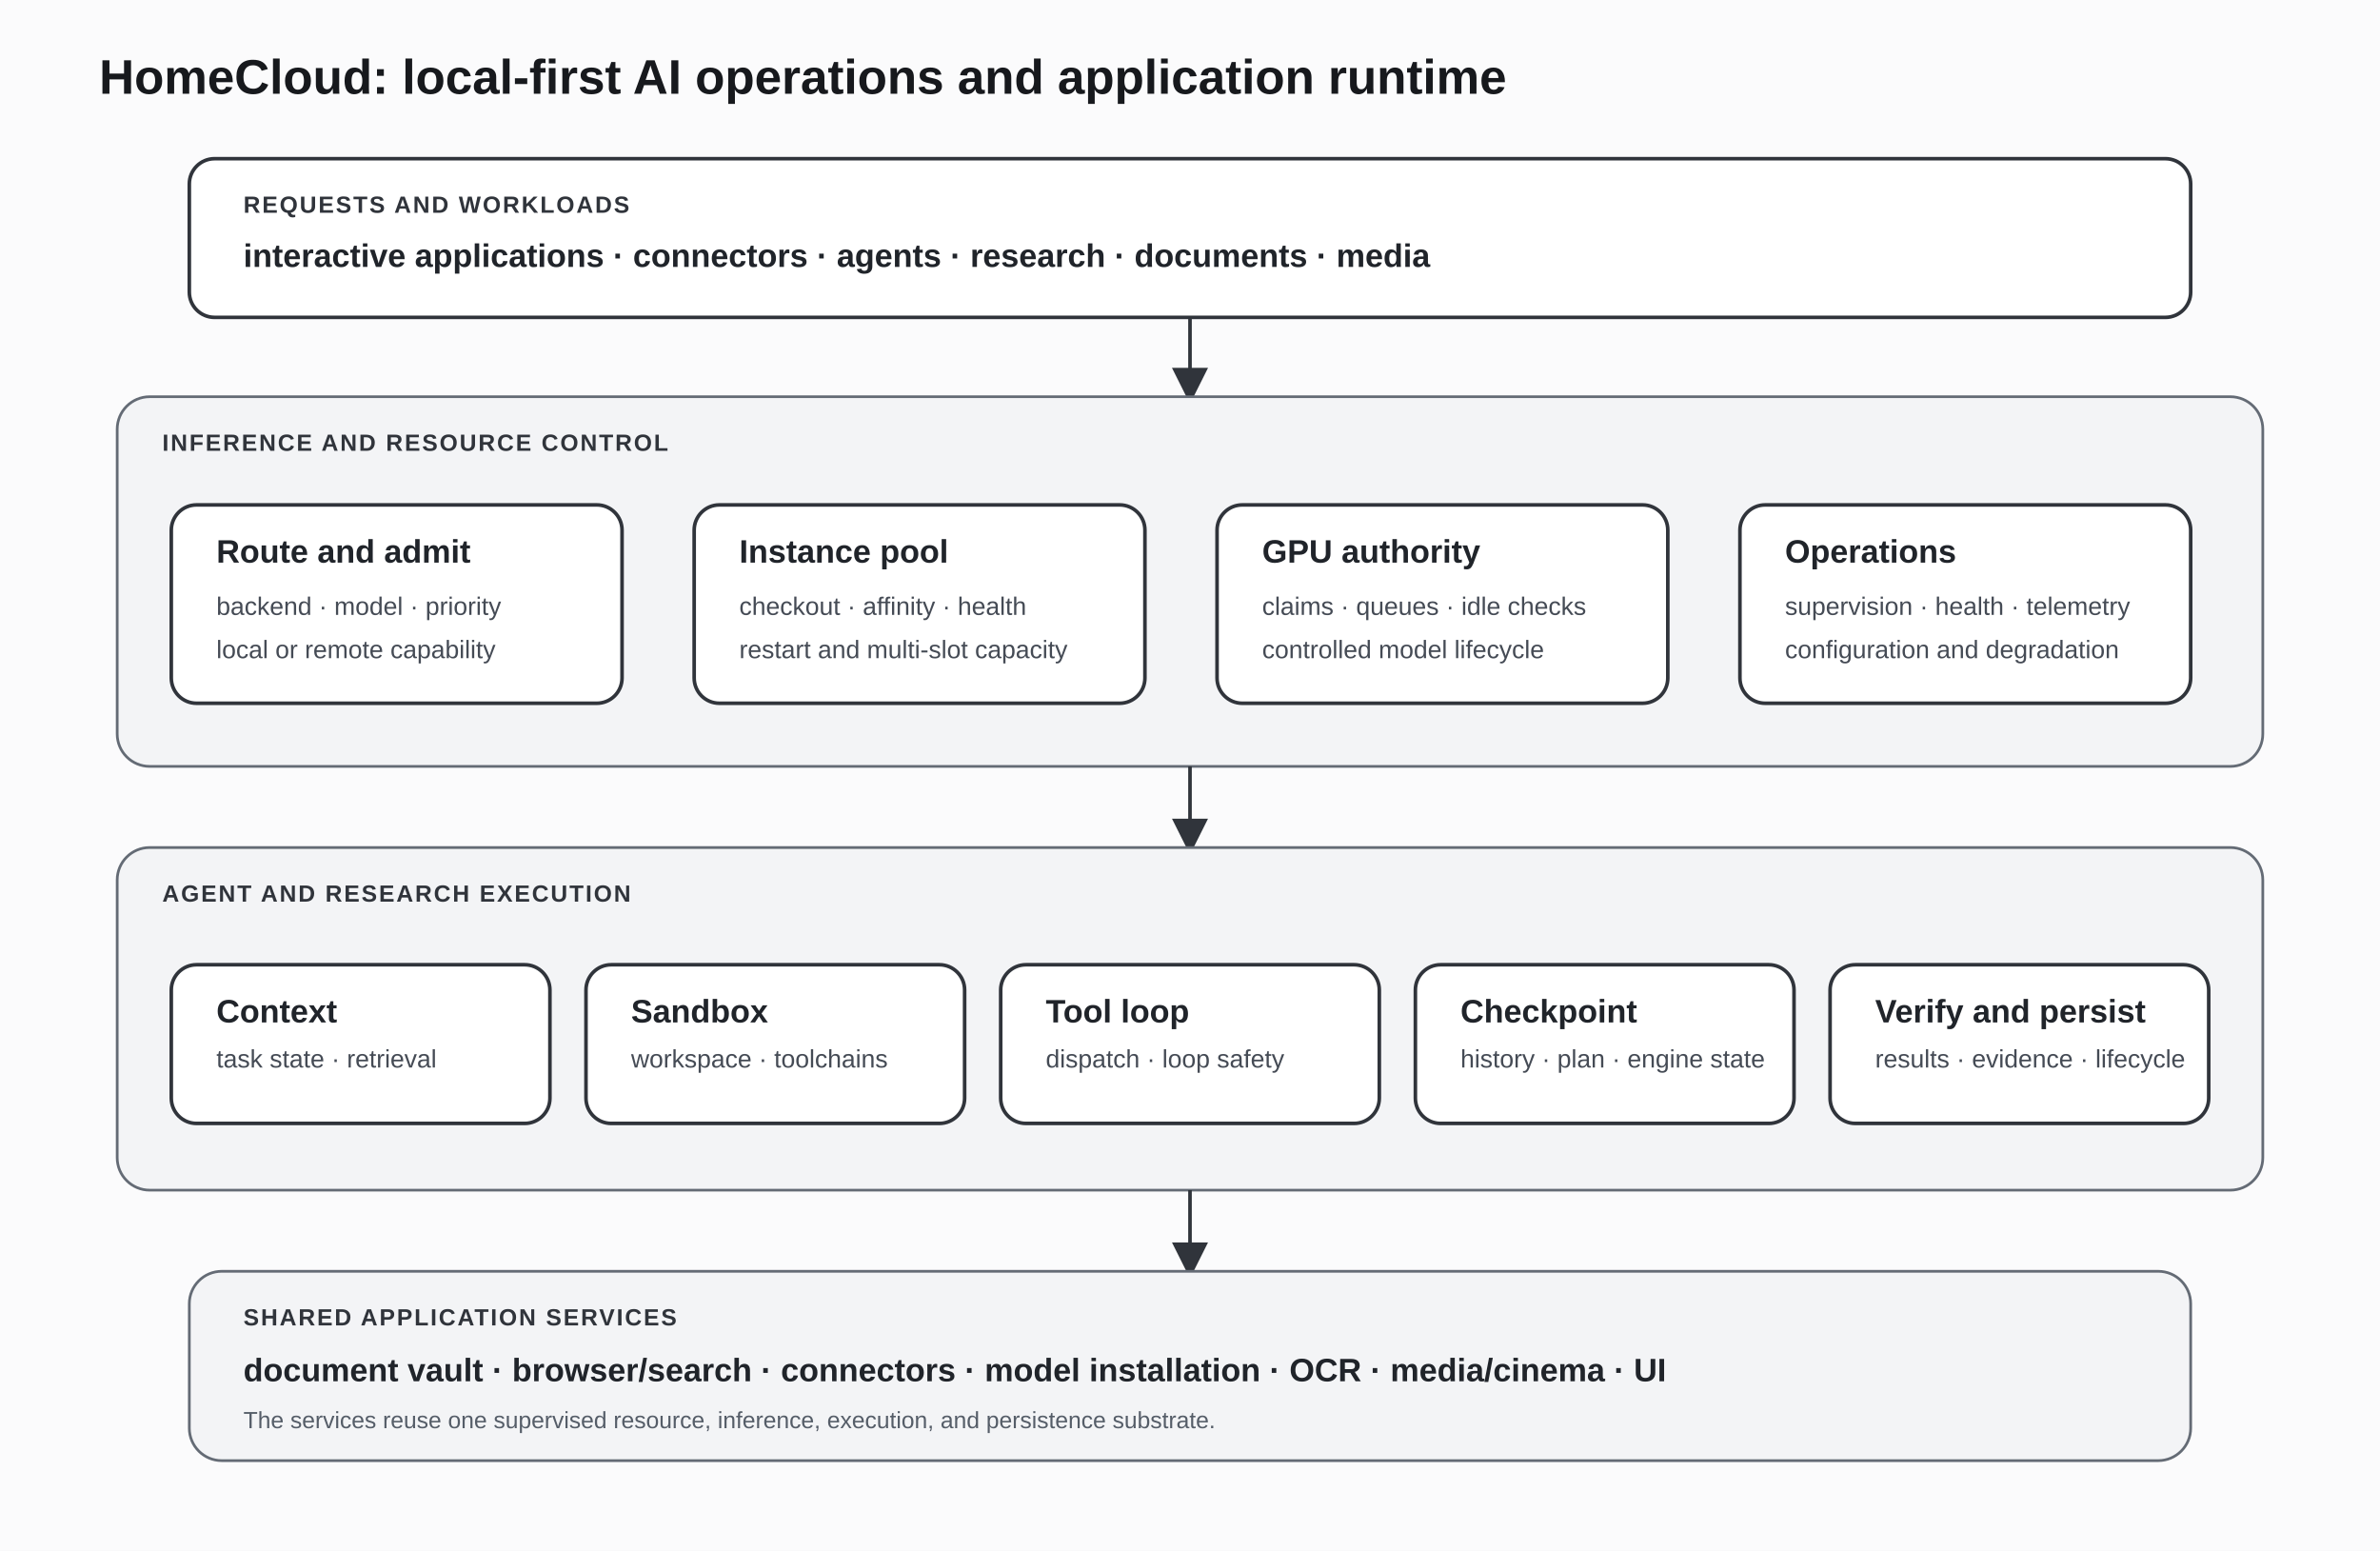
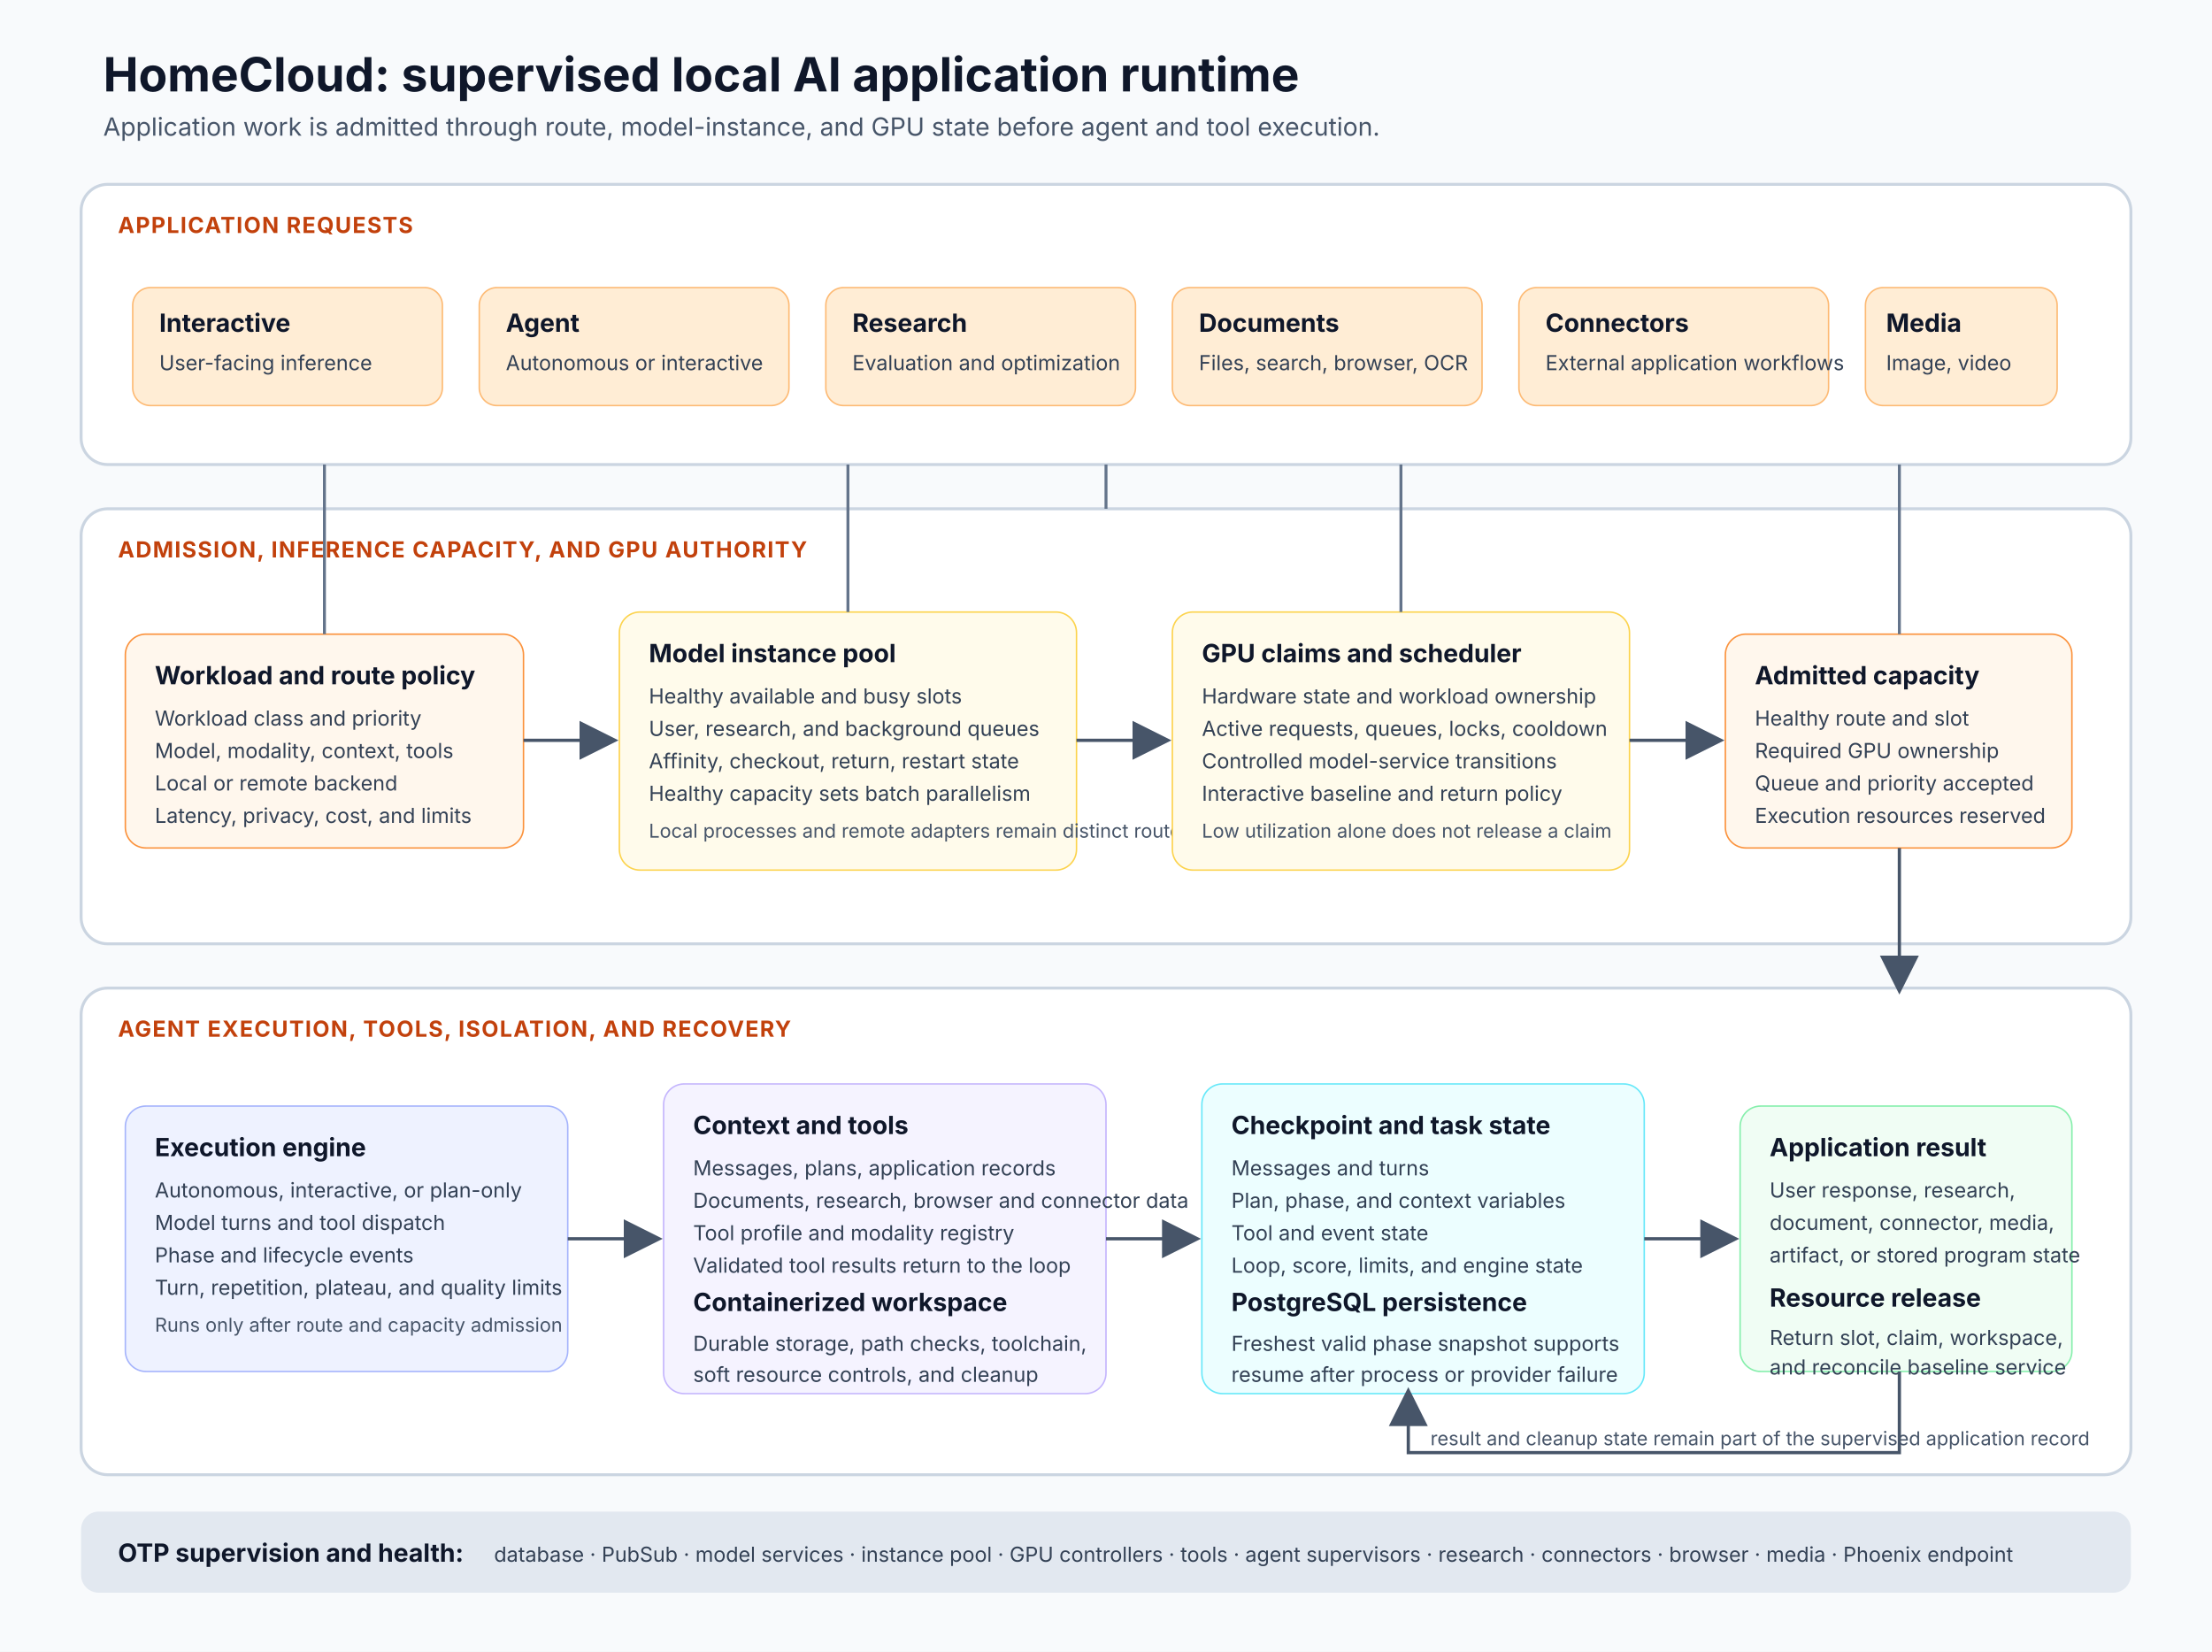
- <svg xmlns="http://www.w3.org/2000/svg" width="1320" height="860" viewBox="0 0 1320 860" role="img" aria-labelledby="title desc">
+ <svg xmlns="http://www.w3.org/2000/svg" width="1500" height="1120" viewBox="0 0 1500 1120" role="img" aria-labelledby="title desc">
  <defs>
-     <marker id="arrow" markerWidth="10" markerHeight="10" refX="8" refY="5" orient="auto">
-       <path d="M0,0 L10,5 L0,10 Z" fill="#30343b" />
+     <marker id="arrow" markerWidth="12" markerHeight="12" refX="10" refY="6" orient="auto">
+       <path d="M0 0 L12 6 L0 12 Z" fill="#475569" />
    </marker>
    <style>
-       .bg{fill:#fbfbfc}.box{fill:#fff;stroke:#30343b;stroke-width:2;rx:14}.group{fill:#f3f4f6;stroke:#646b75;stroke-width:1.5;rx:18}
-       .title{font:700 27px Arial,sans-serif;fill:#17191d}.label{font:700 13px Arial,sans-serif;fill:#30343b;letter-spacing:1px}.head{font:700 18px Arial,sans-serif;fill:#20242a}.body{font:14px Arial,sans-serif;fill:#454b55}.small{font:13px Arial,sans-serif;fill:#555d68}.arrow{stroke:#30343b;stroke-width:2;fill:none;marker-end:url(#arrow)}
+       .h1{font:700 32px Inter,Arial,sans-serif;fill:#0f172a}.sub{font:400 17px Inter,Arial,sans-serif;fill:#475569}
+       .band{font:700 15px Inter,Arial,sans-serif;fill:#c2410c;letter-spacing:.8px}.nt{font:700 17px Inter,Arial,sans-serif;fill:#0f172a}.nc{font:400 14px Inter,Arial,sans-serif;fill:#334155}.small{font:400 13px Inter,Arial,sans-serif;fill:#475569}
+       .arrow{stroke:#475569;stroke-width:2.2;fill:none;marker-end:url(#arrow)}.both{stroke:#475569;stroke-width:2.2;fill:none;marker-start:url(#arrow);marker-end:url(#arrow)}.line{stroke:#64748b;stroke-width:2;fill:none}
    </style>
  </defs>
-   <rect class="bg" width="1320" height="860" />
-   <text x="55" y="52" class="title">HomeCloud: local-first AI operations and application runtime</text>
-   <rect class="box" x="105" y="88" width="1110" height="88" />
-   <text x="135" y="118" class="label">REQUESTS AND WORKLOADS</text>
-   <text x="135" y="148" class="head">interactive applications · connectors · agents · research · documents · media</text>
-   <path class="arrow" d="M660 176 L660 220" />
-   <rect class="group" x="65" y="220" width="1190" height="205" />
-   <text x="90" y="250" class="label">INFERENCE AND RESOURCE CONTROL</text>
-   <rect class="box" x="95" y="280" width="250" height="110" />
-   <text x="120" y="312" class="head">Route and admit</text>
-   <text x="120" y="341" class="body">backend · model · priority</text>
-   <text x="120" y="365" class="body">local or remote capability</text>
-   <rect class="box" x="385" y="280" width="250" height="110" />
-   <text x="410" y="312" class="head">Instance pool</text>
-   <text x="410" y="341" class="body">checkout · affinity · health</text>
-   <text x="410" y="365" class="body">restart and multi-slot capacity</text>
-   <rect class="box" x="675" y="280" width="250" height="110" />
-   <text x="700" y="312" class="head">GPU authority</text>
-   <text x="700" y="341" class="body">claims · queues · idle checks</text>
-   <text x="700" y="365" class="body">controlled model lifecycle</text>
-   <rect class="box" x="965" y="280" width="250" height="110" />
-   <text x="990" y="312" class="head">Operations</text>
-   <text x="990" y="341" class="body">supervision · health · telemetry</text>
-   <text x="990" y="365" class="body">configuration and degradation</text>
-   <path class="arrow" d="M660 425 L660 470" />
-   <rect class="group" x="65" y="470" width="1190" height="190" />
-   <text x="90" y="500" class="label">AGENT AND RESEARCH EXECUTION</text>
-   <rect class="box" x="95" y="535" width="210" height="88" />
-   <text x="120" y="567" class="head">Context</text>
-   <text x="120" y="592" class="body">task state · retrieval</text>
-   <rect class="box" x="325" y="535" width="210" height="88" />
-   <text x="350" y="567" class="head">Sandbox</text>
-   <text x="350" y="592" class="body">workspace · toolchains</text>
-   <rect class="box" x="555" y="535" width="210" height="88" />
-   <text x="580" y="567" class="head">Tool loop</text>
-   <text x="580" y="592" class="body">dispatch · loop safety</text>
-   <rect class="box" x="785" y="535" width="210" height="88" />
-   <text x="810" y="567" class="head">Checkpoint</text>
-   <text x="810" y="592" class="body">history · plan · engine state</text>
-   <rect class="box" x="1015" y="535" width="210" height="88" />
-   <text x="1040" y="567" class="head">Verify and persist</text>
-   <text x="1040" y="592" class="body">results · evidence · lifecycle</text>
-   <path class="arrow" d="M660 660 L660 705" />
-   <rect class="group" x="105" y="705" width="1110" height="105" />
-   <text x="135" y="735" class="label">SHARED APPLICATION SERVICES</text>
-   <text x="135" y="766" class="head">document vault · browser/search · connectors · model installation · OCR · media/cinema · UI</text>
-   <text x="135" y="792" class="small">The services reuse one supervised resource, inference, execution, and persistence substrate.</text>
+   <rect width="1500" height="1120" fill="#f8fafc" />
+   <text x="70" y="62" class="h1">HomeCloud: supervised local AI application runtime</text>
+   <text x="70" y="92" class="sub">Application work is admitted through route, model-instance, and GPU state before agent and tool execution.</text>
+   <rect x="55" y="125" width="1390" height="190" rx="18" fill="#ffffff" stroke="#cbd5e1" stroke-width="2" />
+   <text x="80" y="158" class="band">APPLICATION REQUESTS</text>
+   <g transform="translate(90 195)">
+     <rect width="210" height="80" rx="12" fill="#ffedd5" stroke="#fdba74" />
+     <text x="18" y="30" class="nt">Interactive</text>
+     <text x="18" y="56" class="nc">User-facing inference</text>
+   </g>
+   <g transform="translate(325 195)">
+     <rect width="210" height="80" rx="12" fill="#ffedd5" stroke="#fdba74" />
+     <text x="18" y="30" class="nt">Agent</text>
+     <text x="18" y="56" class="nc">Autonomous or interactive</text>
+   </g>
+   <g transform="translate(560 195)">
+     <rect width="210" height="80" rx="12" fill="#ffedd5" stroke="#fdba74" />
+     <text x="18" y="30" class="nt">Research</text>
+     <text x="18" y="56" class="nc">Evaluation and optimization</text>
+   </g>
+   <g transform="translate(795 195)">
+     <rect width="210" height="80" rx="12" fill="#ffedd5" stroke="#fdba74" />
+     <text x="18" y="30" class="nt">Documents</text>
+     <text x="18" y="56" class="nc">Files, search, browser, OCR</text>
+   </g>
+   <g transform="translate(1030 195)">
+     <rect width="210" height="80" rx="12" fill="#ffedd5" stroke="#fdba74" />
+     <text x="18" y="30" class="nt">Connectors</text>
+     <text x="18" y="56" class="nc">External application workflows</text>
+   </g>
+   <g transform="translate(1265 195)">
+     <rect width="130" height="80" rx="12" fill="#ffedd5" stroke="#fdba74" />
+     <text x="14" y="30" class="nt">Media</text>
+     <text x="14" y="56" class="nc">Image, video</text>
+   </g>
+   <rect x="55" y="345" width="1390" height="295" rx="18" fill="#ffffff" stroke="#cbd5e1" stroke-width="2" />
+   <text x="80" y="378" class="band">ADMISSION, INFERENCE CAPACITY, AND GPU AUTHORITY</text>
+   <g transform="translate(85 430)">
+     <rect width="270" height="145" rx="14" fill="#fff7ed" stroke="#fb923c" />
+     <text x="20" y="34" class="nt">Workload and route policy</text>
+     <text x="20" y="62" class="nc">Workload class and priority</text>
+     <text x="20" y="84" class="nc">Model, modality, context, tools</text>
+     <text x="20" y="106" class="nc">Local or remote backend</text>
+     <text x="20" y="128" class="nc">Latency, privacy, cost, and limits</text>
+   </g>
+   <path class="arrow" d="M355 502 H415" />
+   <g transform="translate(420 415)">
+     <rect width="310" height="175" rx="14" fill="#fffbeb" stroke="#fcd34d" />
+     <text x="20" y="34" class="nt">Model instance pool</text>
+     <text x="20" y="62" class="nc">Healthy available and busy slots</text>
+     <text x="20" y="84" class="nc">User, research, and background queues</text>
+     <text x="20" y="106" class="nc">Affinity, checkout, return, restart state</text>
+     <text x="20" y="128" class="nc">Healthy capacity sets batch parallelism</text>
+     <text x="20" y="153" class="small">Local processes and remote adapters remain distinct routes</text>
+   </g>
+   <path class="arrow" d="M730 502 H790" />
+   <g transform="translate(795 415)">
+     <rect width="310" height="175" rx="14" fill="#fffbeb" stroke="#fcd34d" />
+     <text x="20" y="34" class="nt">GPU claims and scheduler</text>
+     <text x="20" y="62" class="nc">Hardware state and workload ownership</text>
+     <text x="20" y="84" class="nc">Active requests, queues, locks, cooldown</text>
+     <text x="20" y="106" class="nc">Controlled model-service transitions</text>
+     <text x="20" y="128" class="nc">Interactive baseline and return policy</text>
+     <text x="20" y="153" class="small">Low utilization alone does not release a claim</text>
+   </g>
+   <path class="arrow" d="M1105 502 H1165" />
+   <g transform="translate(1170 430)">
+     <rect width="235" height="145" rx="14" fill="#fff7ed" stroke="#fb923c" />
+     <text x="20" y="34" class="nt">Admitted capacity</text>
+     <text x="20" y="62" class="nc">Healthy route and slot</text>
+     <text x="20" y="84" class="nc">Required GPU ownership</text>
+     <text x="20" y="106" class="nc">Queue and priority accepted</text>
+     <text x="20" y="128" class="nc">Execution resources reserved</text>
+   </g>
+   <path class="line" d="M750 315 V345" />
+   <path class="line" d="M220 315 V430" />
+   <path class="line" d="M575 315 V415" />
+   <path class="line" d="M950 315 V415" />
+   <path class="line" d="M1288 315 V430" />
+   <rect x="55" y="670" width="1390" height="330" rx="18" fill="#ffffff" stroke="#cbd5e1" stroke-width="2" />
+   <text x="80" y="703" class="band">AGENT EXECUTION, TOOLS, ISOLATION, AND RECOVERY</text>
+   <g transform="translate(85 750)">
+     <rect width="300" height="180" rx="14" fill="#eef2ff" stroke="#a5b4fc" />
+     <text x="20" y="34" class="nt">Execution engine</text>
+     <text x="20" y="62" class="nc">Autonomous, interactive, or plan-only</text>
+     <text x="20" y="84" class="nc">Model turns and tool dispatch</text>
+     <text x="20" y="106" class="nc">Phase and lifecycle events</text>
+     <text x="20" y="128" class="nc">Turn, repetition, plateau, and quality limits</text>
+     <text x="20" y="153" class="small">Runs only after route and capacity admission</text>
+   </g>
+   <path class="arrow" d="M385 840 H445" />
+   <g transform="translate(450 735)">
+     <rect width="300" height="210" rx="14" fill="#f5f3ff" stroke="#c4b5fd" />
+     <text x="20" y="34" class="nt">Context and tools</text>
+     <text x="20" y="62" class="nc">Messages, plans, application records</text>
+     <text x="20" y="84" class="nc">Documents, research, browser and connector data</text>
+     <text x="20" y="106" class="nc">Tool profile and modality registry</text>
+     <text x="20" y="128" class="nc">Validated tool results return to the loop</text>
+     <text x="20" y="154" class="nt">Containerized workspace</text>
+     <text x="20" y="181" class="nc">Durable storage, path checks, toolchain,</text>
+     <text x="20" y="202" class="nc">soft resource controls, and cleanup</text>
+   </g>
+   <path class="arrow" d="M750 840 H810" />
+   <g transform="translate(815 735)">
+     <rect width="300" height="210" rx="14" fill="#ecfeff" stroke="#67e8f9" />
+     <text x="20" y="34" class="nt">Checkpoint and task state</text>
+     <text x="20" y="62" class="nc">Messages and turns</text>
+     <text x="20" y="84" class="nc">Plan, phase, and context variables</text>
+     <text x="20" y="106" class="nc">Tool and event state</text>
+     <text x="20" y="128" class="nc">Loop, score, limits, and engine state</text>
+     <text x="20" y="154" class="nt">PostgreSQL persistence</text>
+     <text x="20" y="181" class="nc">Freshest valid phase snapshot supports</text>
+     <text x="20" y="202" class="nc">resume after process or provider failure</text>
+   </g>
+   <path class="arrow" d="M1115 840 H1175" />
+   <g transform="translate(1180 750)">
+     <rect width="225" height="180" rx="14" fill="#f0fdf4" stroke="#86efac" />
+     <text x="20" y="34" class="nt">Application result</text>
+     <text x="20" y="62" class="nc">User response, research,</text>
+     <text x="20" y="84" class="nc">document, connector, media,</text>
+     <text x="20" y="106" class="nc">artifact, or stored program state</text>
+     <text x="20" y="136" class="nt">Resource release</text>
+     <text x="20" y="162" class="nc">Return slot, claim, workspace,</text>
+     <text x="20" y="182" class="nc">and reconcile baseline service</text>
+   </g>
+   <path class="arrow" d="M1288 930 V985 H955 V945" />
+   <text x="970" y="980" class="small">result and cleanup state remain part of the supervised application record</text>
+   <path class="arrow" d="M1288 575 V670" />
+   <rect x="55" y="1025" width="1390" height="55" rx="12" fill="#e2e8f0" />
+   <text x="80" y="1059" class="nt">OTP supervision and health:</text>
+   <text x="335" y="1059" class="nc">database · PubSub · model services · instance pool · GPU controllers · tools · agent supervisors · research · connectors · browser · media · Phoenix endpoint</text>
</svg>
